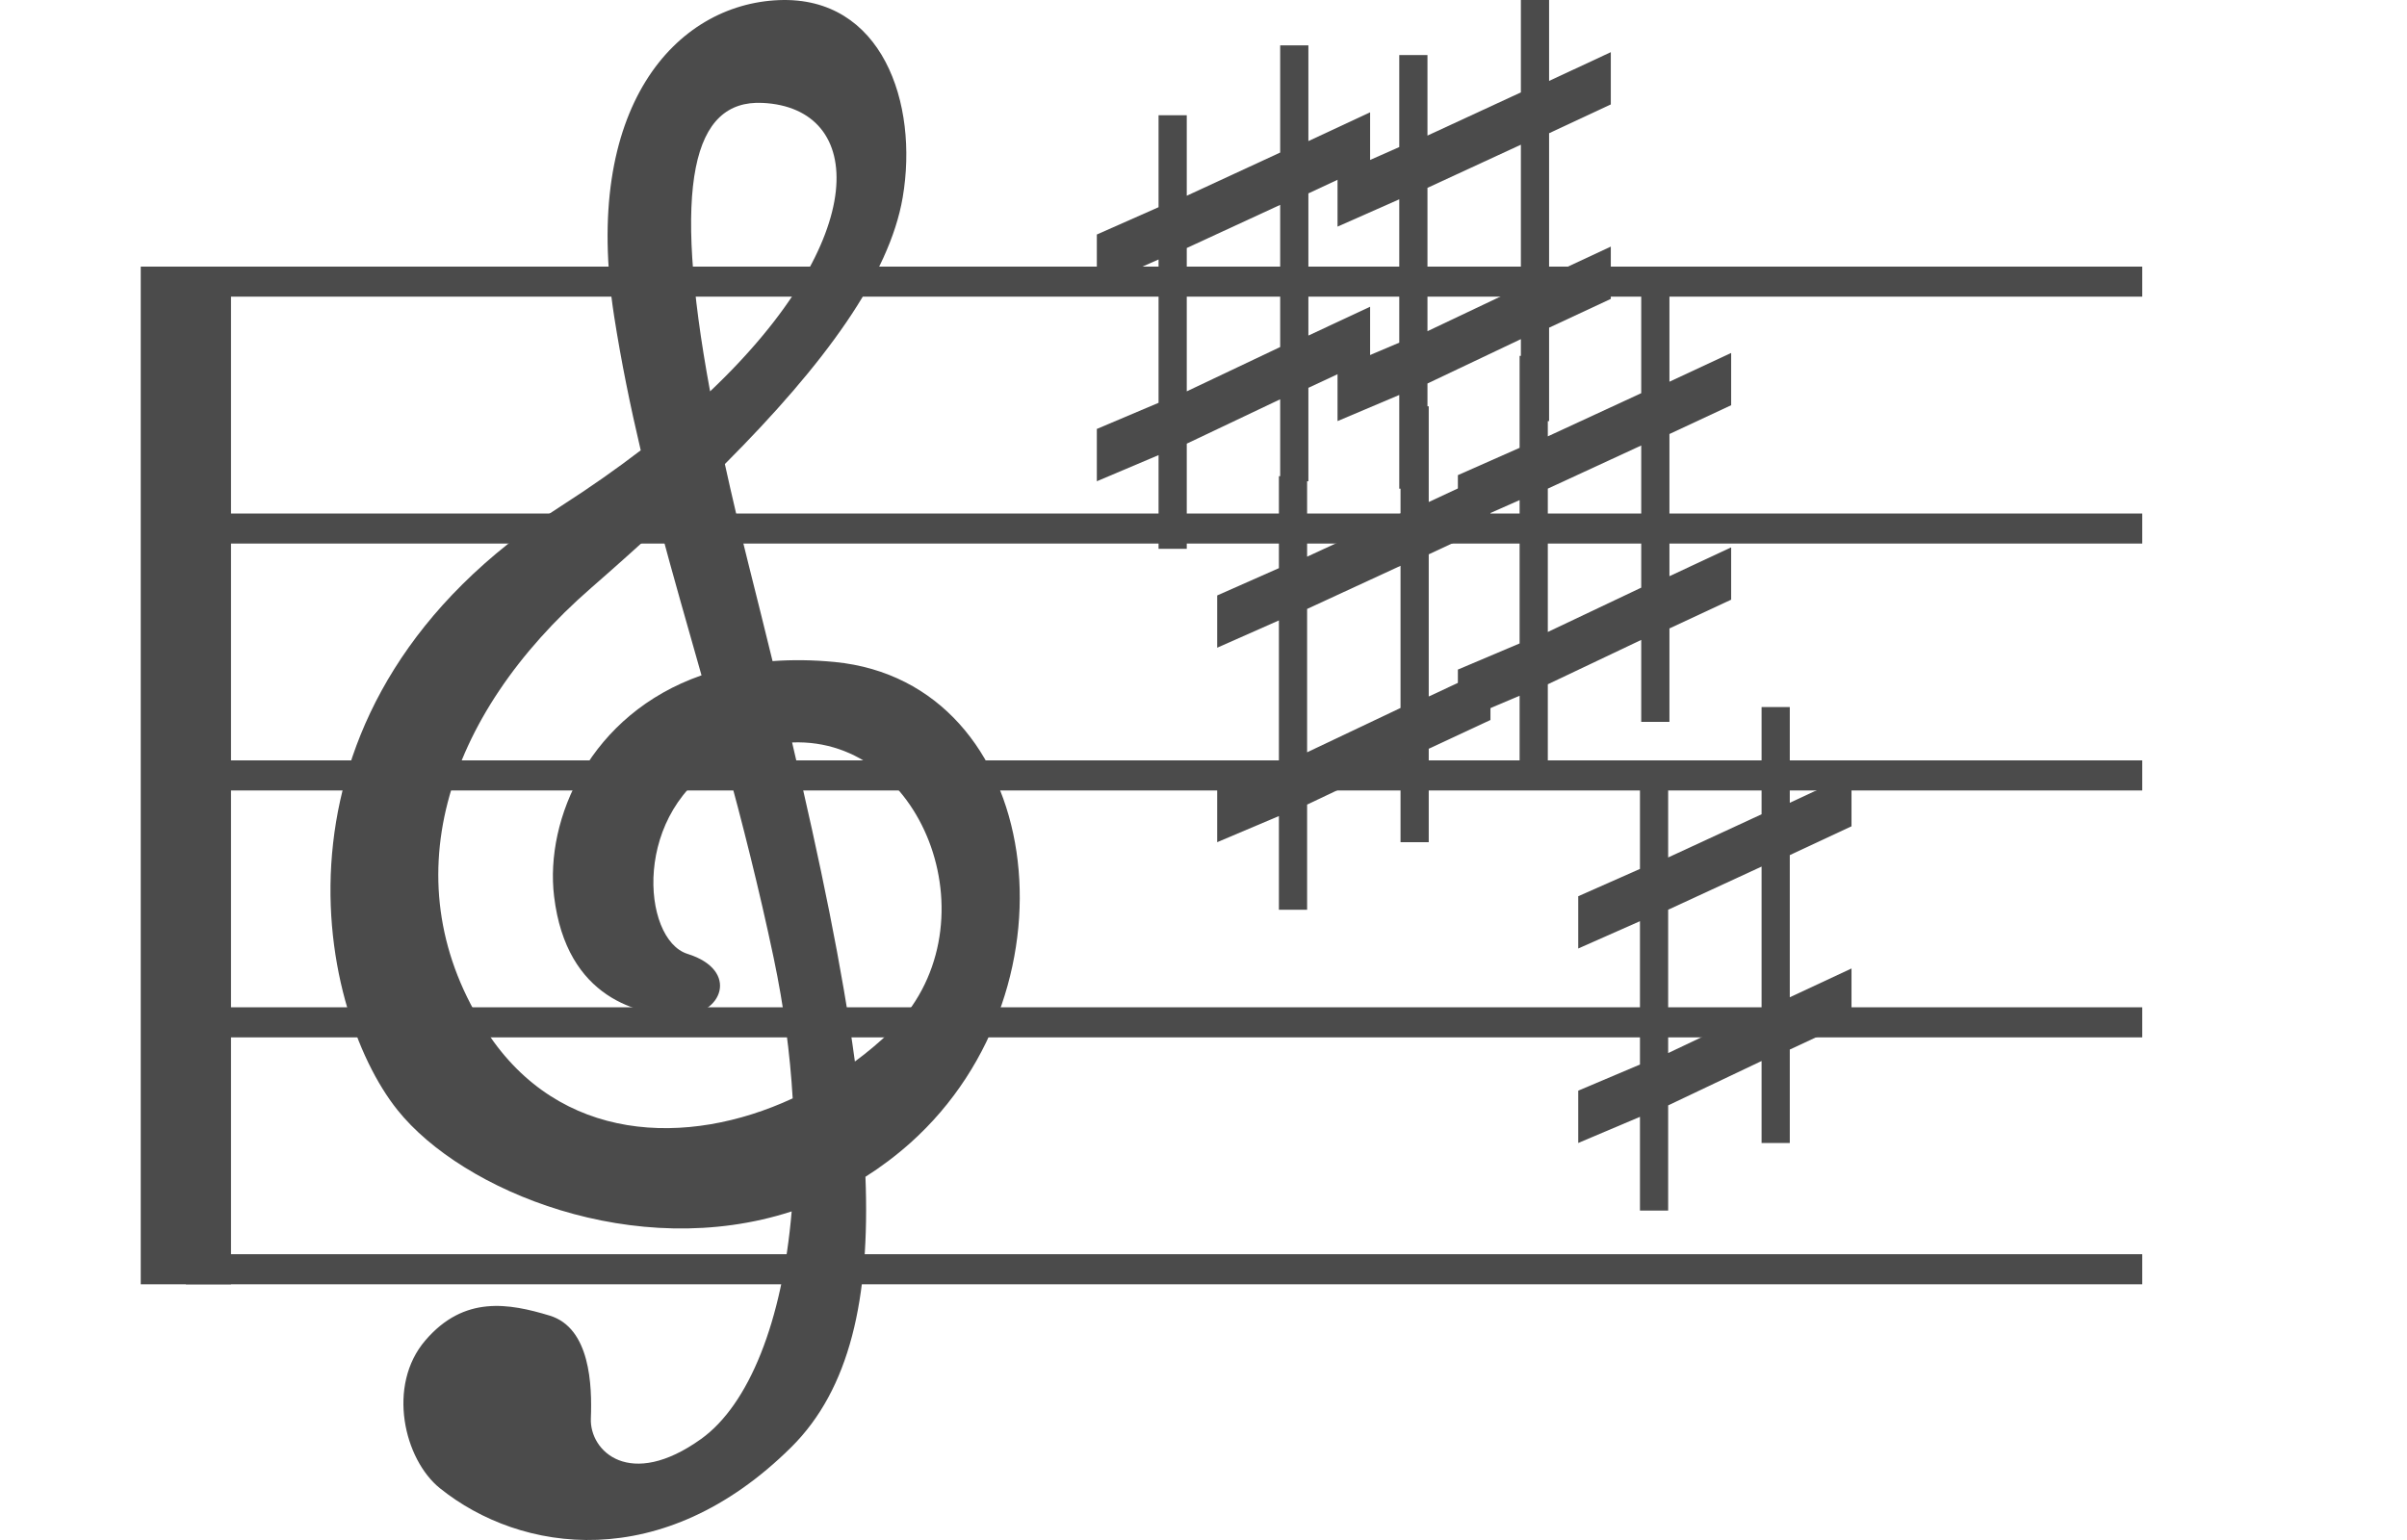
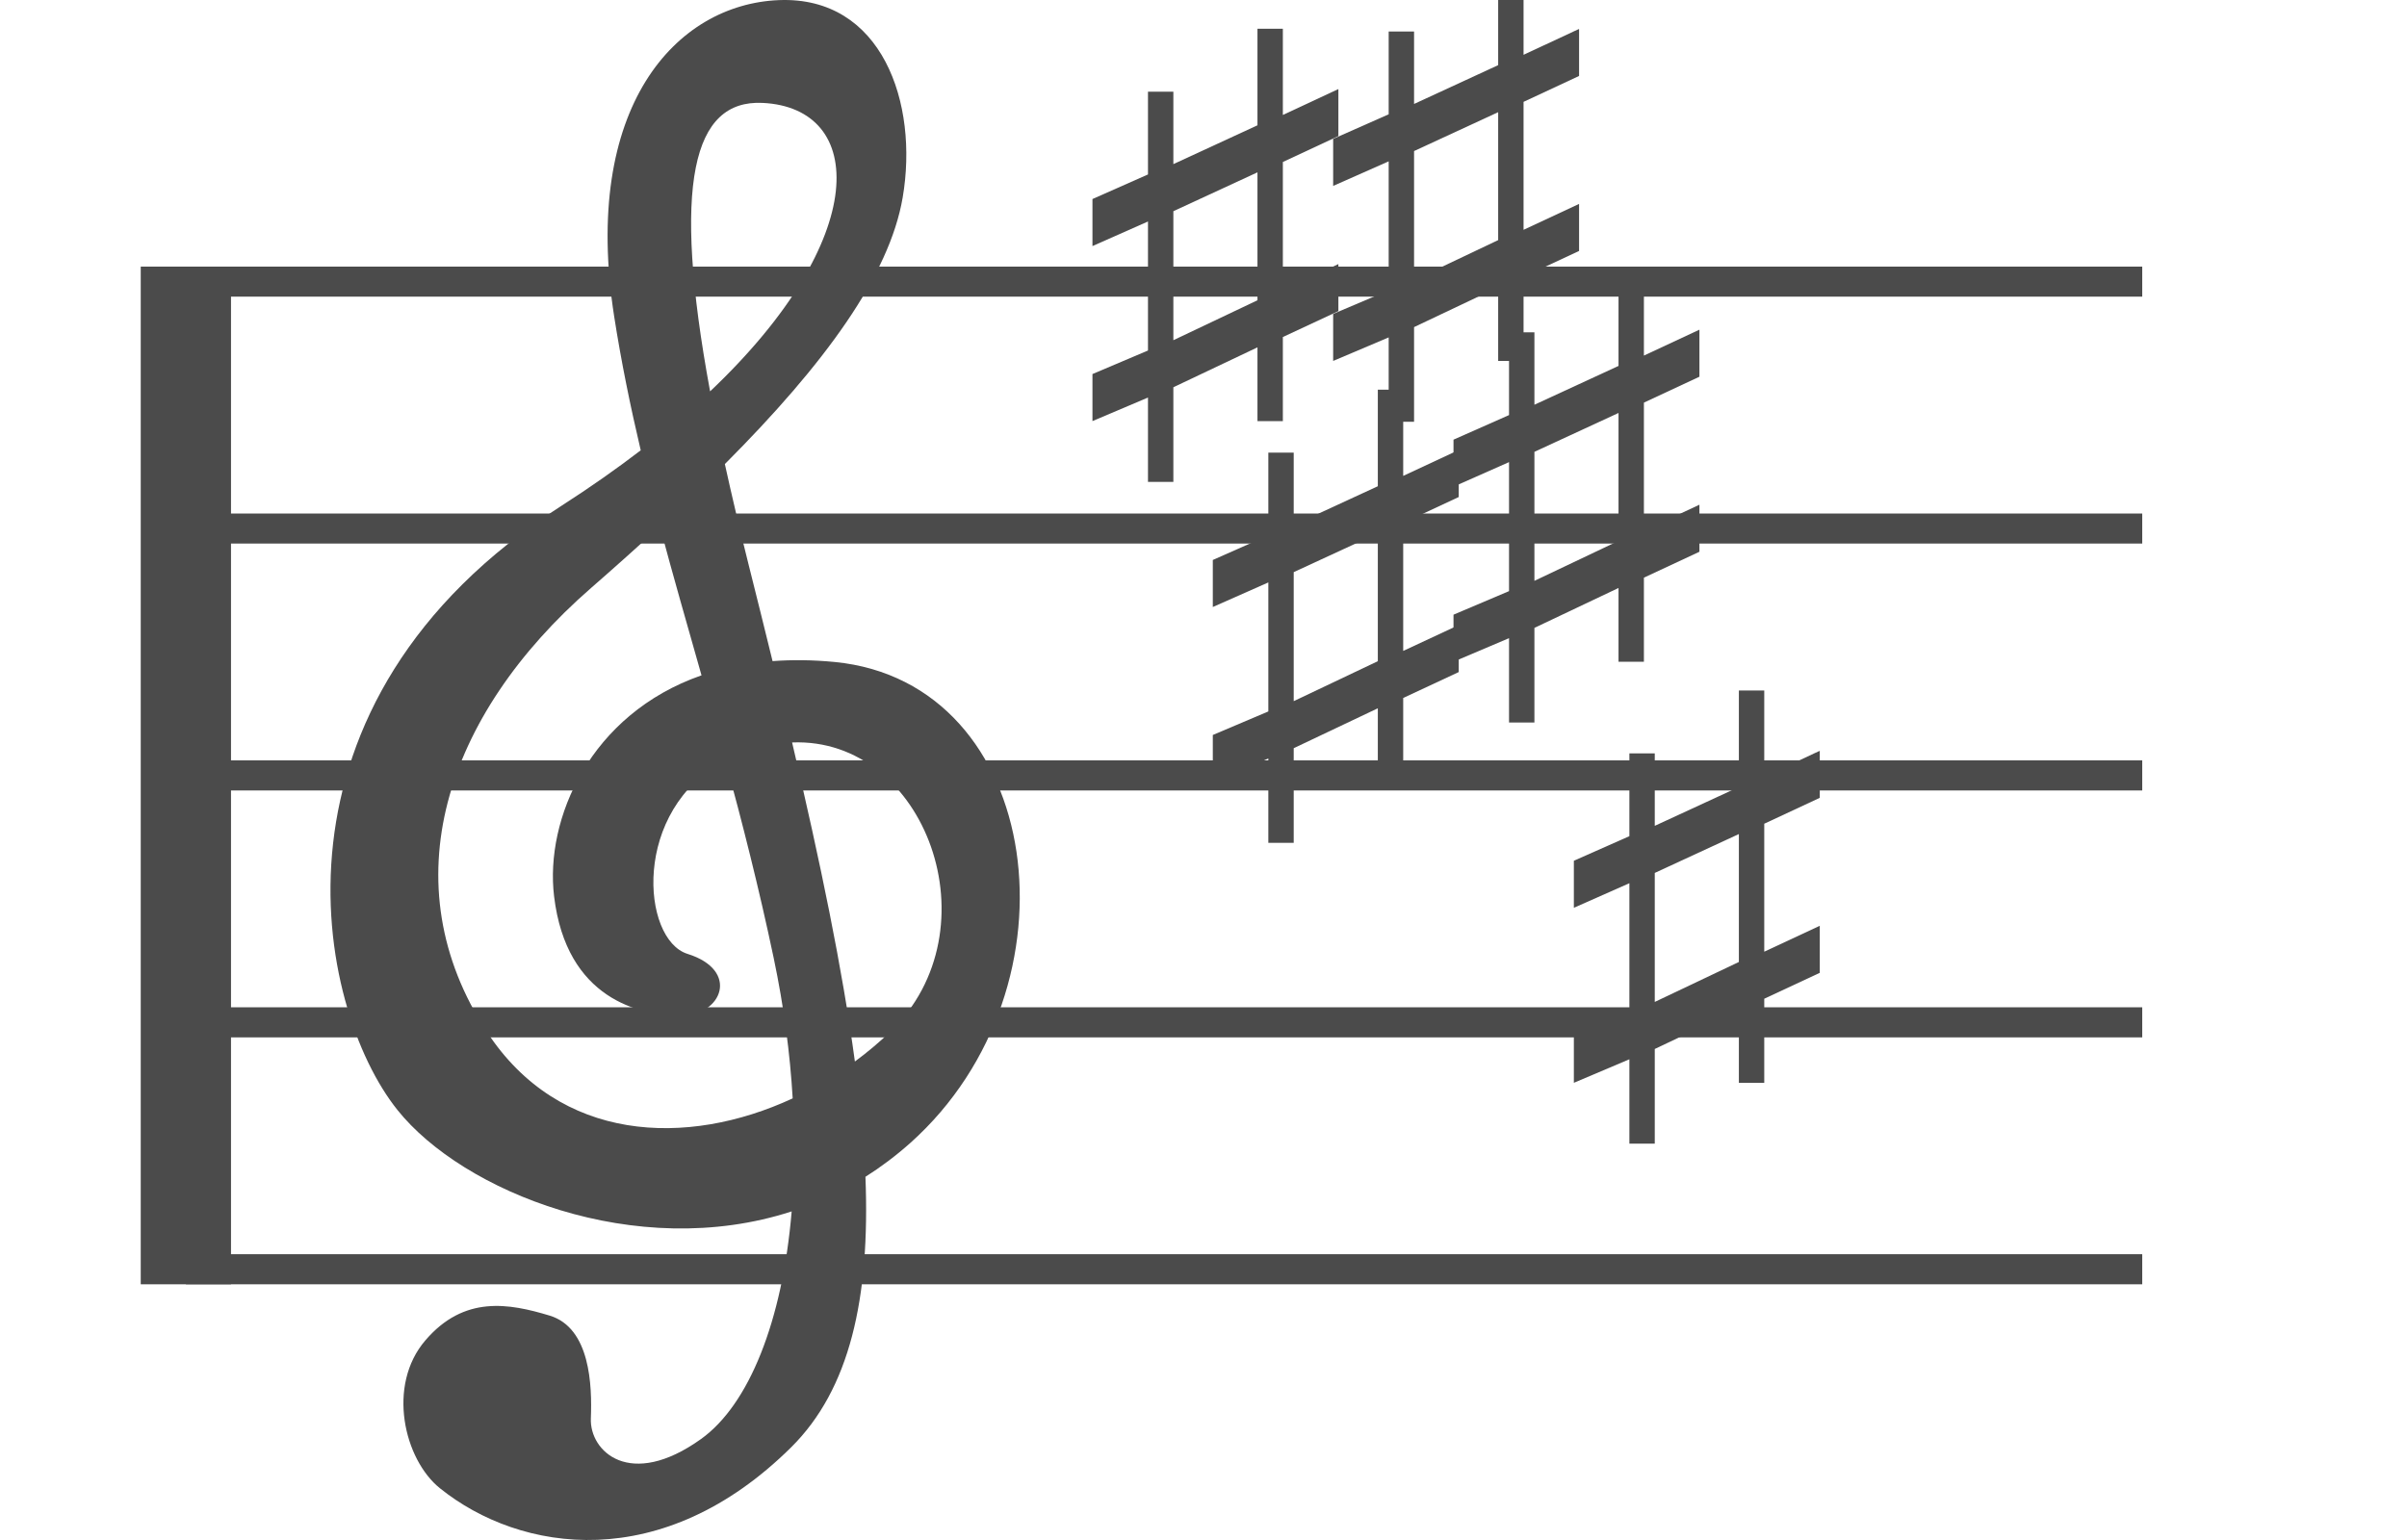
<svg xmlns="http://www.w3.org/2000/svg" version="1.1" id="_x32_" x="0px" y="0px" viewBox="0 0 800 512" style="width: 800px; height: 512px; opacity: 1;" xml:space="preserve">
  <style type="text/css">


        .treble_clef {
            fill: #4B4B4B;
        }

        .line {
            stroke: #4B4B4B;
        }
    </style>
  <g>
    <path class="treble_clef" d="M277.466,220.094c-7.37-0.72-14.253-0.769-20.695-0.295c-2.576-10.568-5.28-21.382-8.069-32.507   c-2.949-11.779-5.534-22.74-7.783-33.006c33.218-33.292,54.707-62.83,59.104-88.646c5.362-31.428-6.904-66.96-41.129-65.603   c-34.221,1.374-65.66,35.525-54.756,105.242c2.36,15.084,5.374,29.808,8.818,44.433c-7.975,6.11-16.748,12.286-26.352,18.454   c-102.404,65.587-81.836,166.732-54.482,200.899c21.591,27.002,79.141,50.56,131.002,33.685   c-3.084,36.515-14.209,64.277-30.123,75.672c-23.644,16.924-37.063,4.098-36.621-6.838c0.434-10.945-0.176-30.078-13.677-34.184   c-13.518-4.09-28.434-6.822-41.321,8.222c-12.912,15.018-7.064,39.631,4.851,49.185c26.781,21.505,73.979,28.728,116.735-13.644   c19.423-19.255,26.278-49.39,24.675-89.914c5.108-3.231,10.094-6.969,14.9-11.247C360.647,328.069,346.909,226.915,277.466,220.094   z M253.441,34.213c34.327,1.637,36.409,44.876-17.431,95.902C223.192,60.749,230.333,33.101,253.441,34.213z M161.855,343.095   c-32.212-49.202-14.106-105.185,34.585-147.606c8-6.978,15.636-13.808,22.879-20.499c4.344,16.277,9.059,32.67,13.84,49.538   c-37.071,12.908-52.09,47.803-49.002,73.464c4.098,34.184,28.494,39.664,42.163,39.664c13.673,0,19.718-15.051,2.18-20.523   c-15.3-4.769-18.675-47.894,12.568-64.335c5.636,20.662,11.162,42.355,16.078,65.701c3.39,16.139,5.44,31.812,6.315,46.675   C228.219,381.515,185.921,379.879,161.855,343.095z M284.133,352.919c-4.156-30.879-11.493-66.299-20.867-106.077   c44.335-1.816,67.922,62.233,32.544,96.253C292.161,346.604,288.239,349.892,284.133,352.919z" />
    <path d="M61.777,88.63 L61.777,426.99" fill="none" class="line" stroke-width="30" stroke-opacity="1.00" stroke-linejoin="round" />
    <path d="M61.777,175.72 L712,175.72" fill="none" class="line" stroke-width="10" stroke-opacity="1.00" stroke-linejoin="round" />
    <path d="M61.777,257.81 L712,257.81" fill="none" class="line" stroke-width="10" stroke-opacity="1.00" stroke-linejoin="round" />
    <path d="M61.777,339.9 L712,339.9" fill="none" class="line" stroke-width="10" stroke-opacity="1.00" stroke-linejoin="round" />
    <path d="M61.777,93.63 L712,93.63" fill="none" class="line" stroke-width="10" stroke-opacity="1.00" stroke-linejoin="round" />
    <path d="M61.777,421.99 L712,421.99" fill="none" class="line" stroke-width="10" stroke-opacity="1.00" stroke-linejoin="round" />
  </g>
  <g>
    <style>
+             .sharp-key {
+                 fill: #4B4B4B;
+                 font-size: 180px;
+                 font-weight: 900;
+                 font-family:  "Courier New", Consolas, monospace;
+             }
+ 
            .key {
                fill: #4B4B4B;
                font-size: 200px;
                font-weight: 900;
                font-family:  "Courier New", Consolas, monospace;
            }
        </style>
-     <text class="key" x="350" y="160">♯</text>
-     <text class="key" x="390" y="280">♯</text>
-     <text class="key" x="430" y="140">♯</text>
-     <text class="key" x="470" y="240">♯</text>
-     <text class="key" x="510" y="380">♯</text>
+     <text class="sharp-key" x="350" y="140">♯</text>
+     <text class="sharp-key" x="390" y="260">♯</text>
+     <text class="sharp-key" x="430" y="120">♯</text>
+     <text class="sharp-key" x="470" y="220">♯</text>
+     <text class="sharp-key" x="510" y="360">♯</text>
  </g>
</svg>
